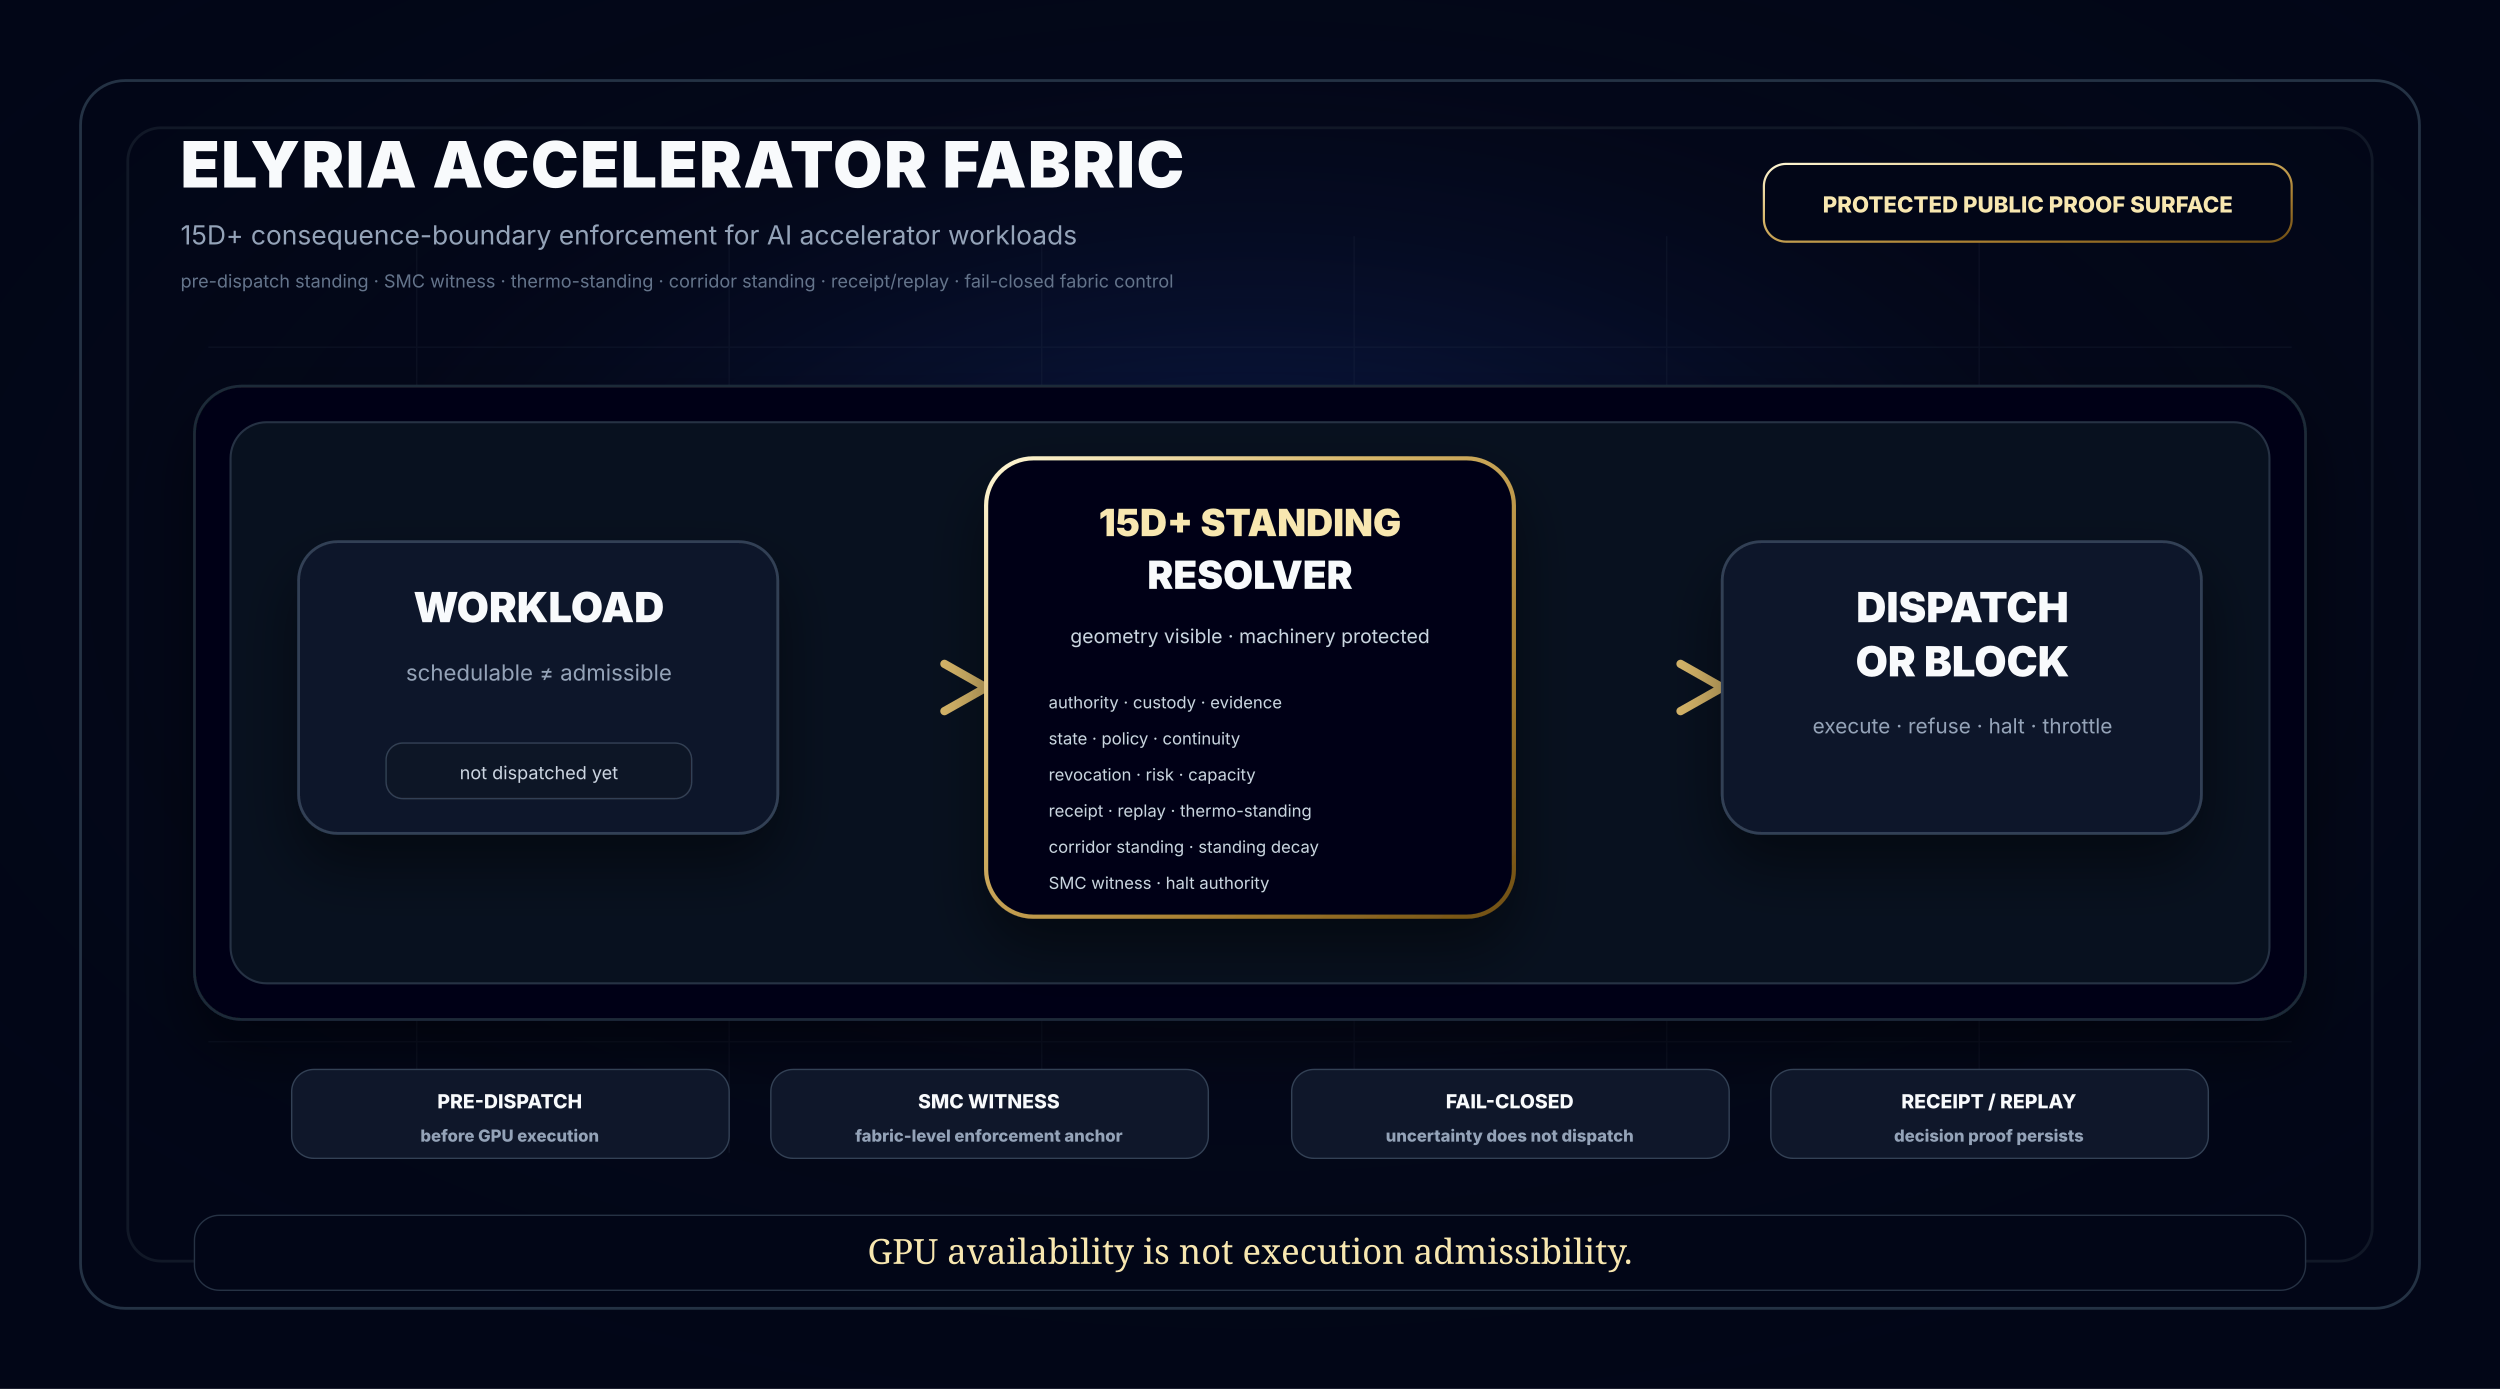
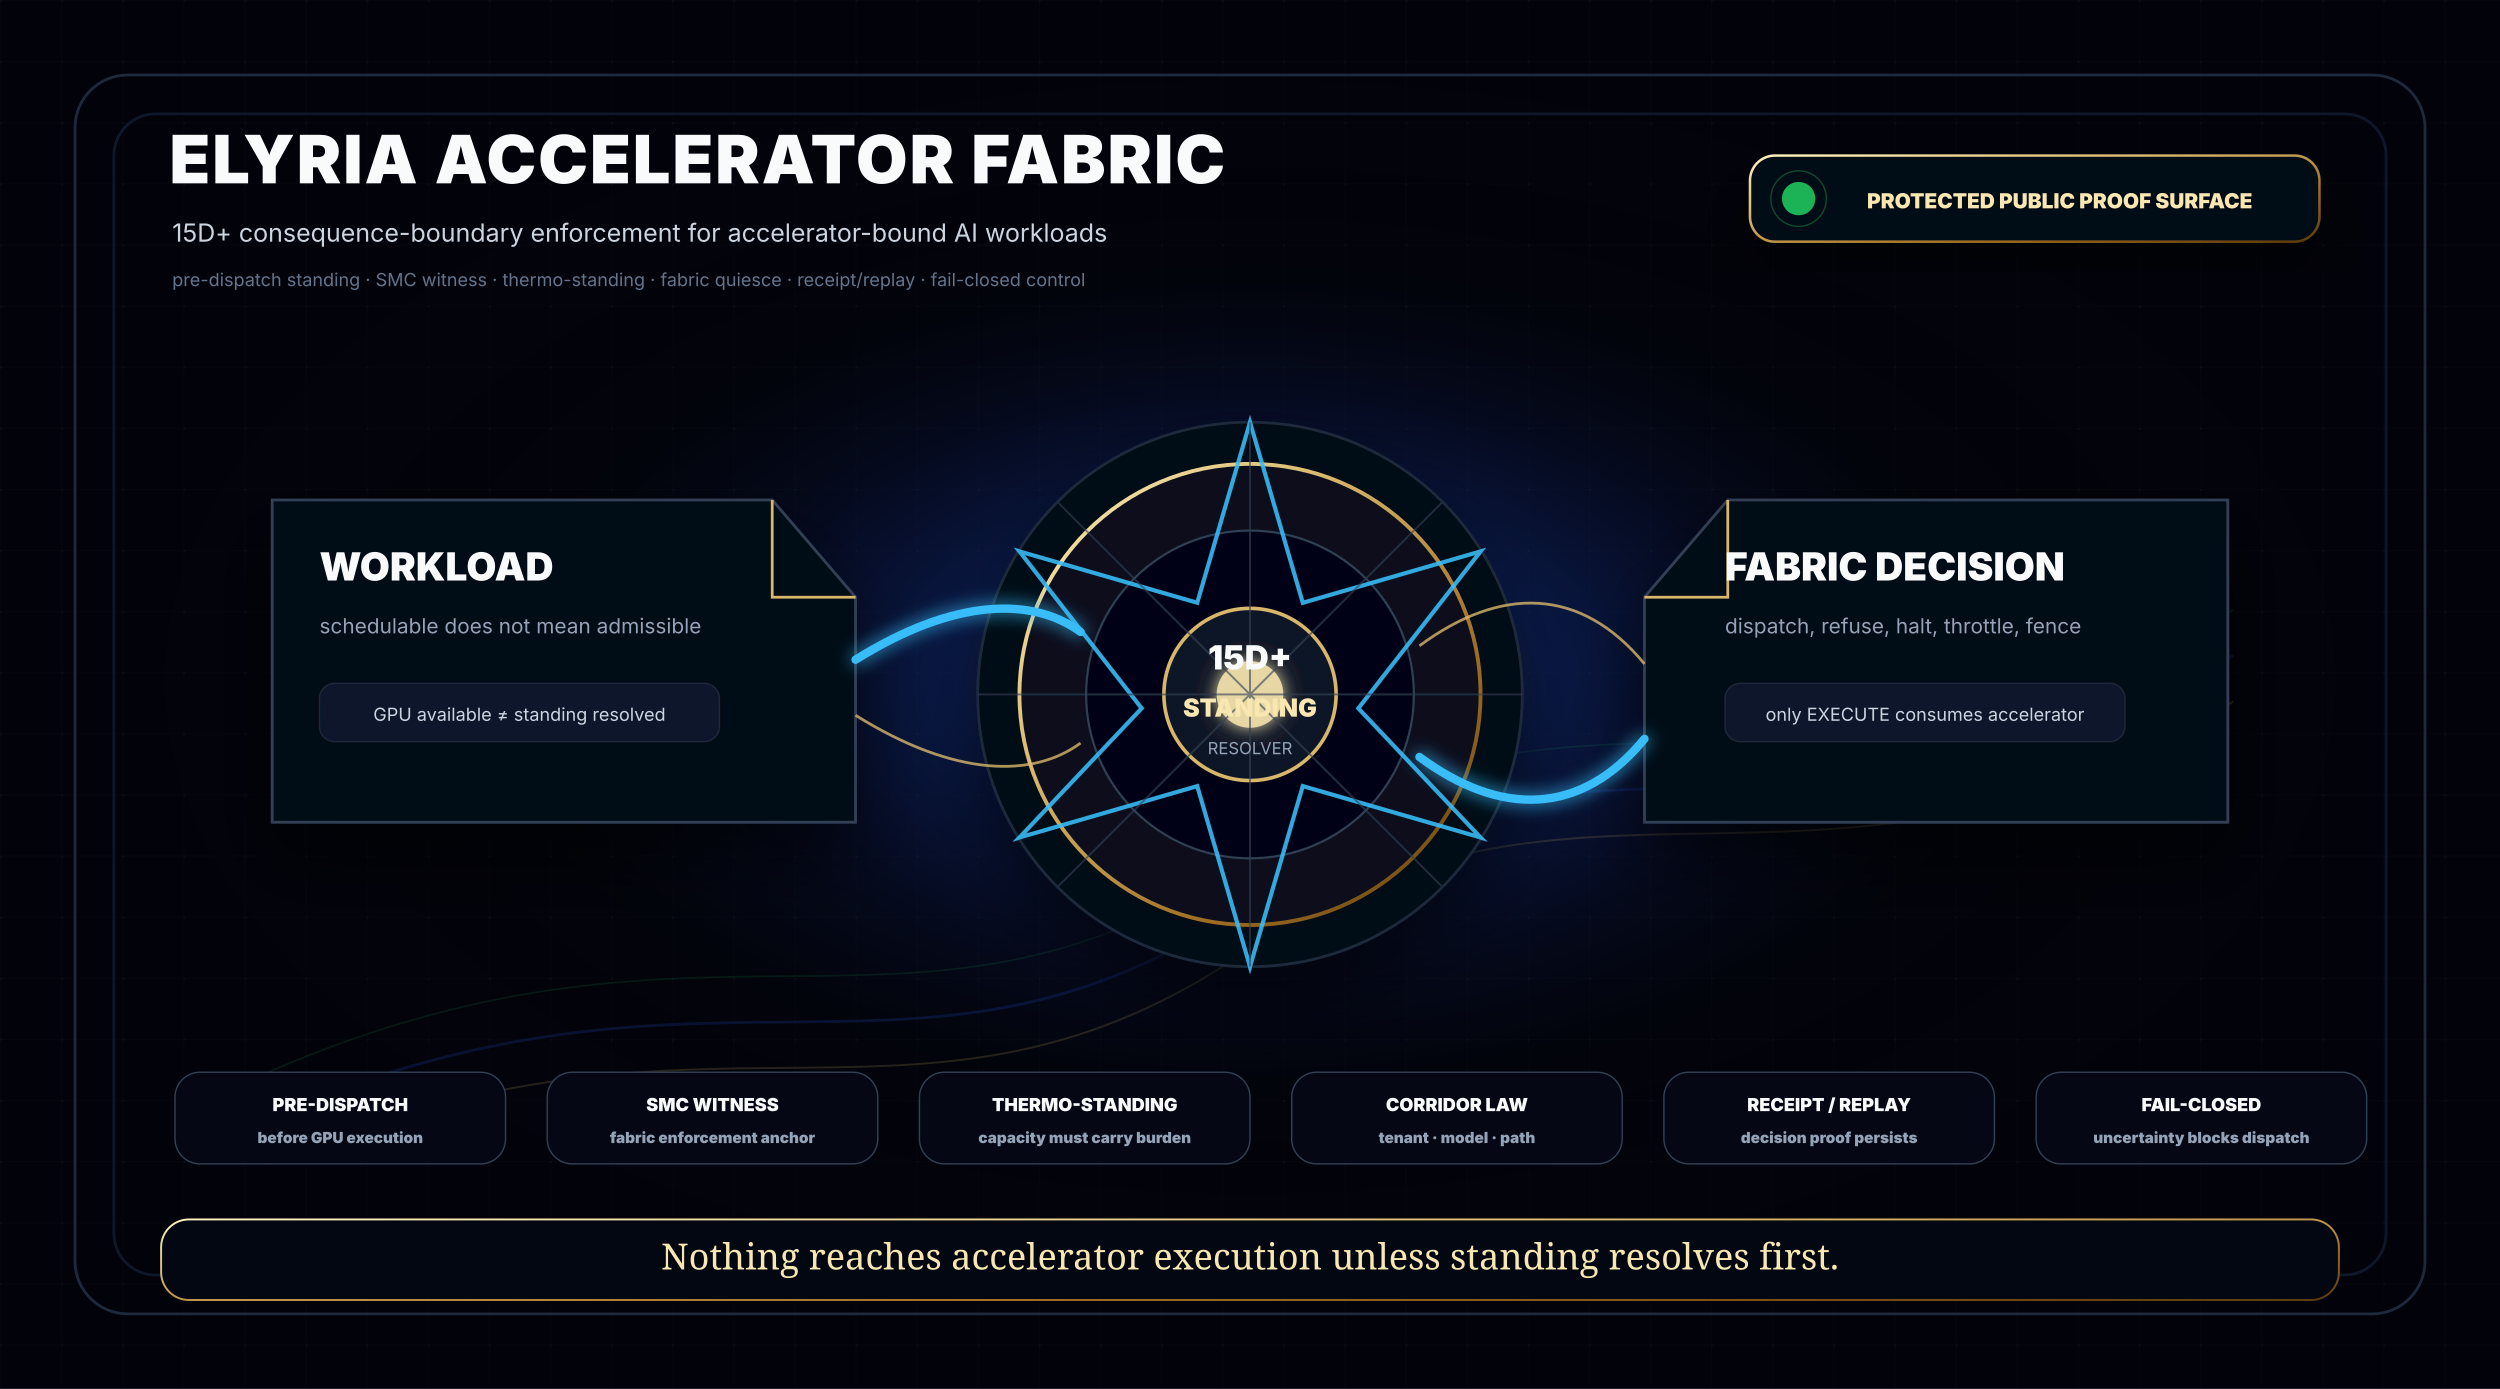
<svg xmlns="http://www.w3.org/2000/svg" width="1800" height="1000" viewBox="0 0 1800 1000" fill="none">
  <defs>
-     <linearGradient id="bg" x1="0" y1="0" x2="1800" y2="1000">
-       <stop offset="0" stop-color="#020617" />
-       <stop offset="0.45" stop-color="#07111f" />
-       <stop offset="1" stop-color="#111827" />
+     <linearGradient id="void" x1="0" y1="0" x2="1800" y2="1000">
+       <stop offset="0" stop-color="#02030a" />
+       <stop offset="0.42" stop-color="#050b18" />
+       <stop offset="1" stop-color="#101827" />
    </linearGradient>
-     <radialGradient id="spot" cx="50%" cy="42%" r="65%">
-       <stop offset="0" stop-color="#1d4ed8" stop-opacity="0.32" />
-       <stop offset="0.55" stop-color="#0f172a" stop-opacity="0.10" />
+     <radialGradient id="coreGlow" cx="50%" cy="49%" r="48%">
+       <stop offset="0" stop-color="#f6c85f" stop-opacity="0.42" />
+       <stop offset="0.24" stop-color="#1d4ed8" stop-opacity="0.30" />
+       <stop offset="0.62" stop-color="#020617" stop-opacity="0.08" />
      <stop offset="1" stop-color="#020617" stop-opacity="0" />
    </radialGradient>
    <linearGradient id="gold" x1="0" y1="0" x2="1" y2="1">
-       <stop offset="0" stop-color="#fff7d6" />
-       <stop offset="0.36" stop-color="#d8b76a" />
-       <stop offset="0.72" stop-color="#a67c2e" />
-       <stop offset="1" stop-color="#6f4e13" />
+       <stop offset="0" stop-color="#fff2bf" />
+       <stop offset="0.35" stop-color="#d8b76a" />
+       <stop offset="0.70" stop-color="#9f6d23" />
+       <stop offset="1" stop-color="#5b3b0b" />
    </linearGradient>
-     <linearGradient id="fabric" x1="220" y1="500" x2="1580" y2="500">
+     <linearGradient id="signal" x1="280" y1="500" x2="1520" y2="500">
      <stop offset="0" stop-color="#38bdf8" />
-       <stop offset="0.5" stop-color="#f8e7b0" />
+       <stop offset="0.33" stop-color="#818cf8" />
+       <stop offset="0.66" stop-color="#f8e7b0" />
      <stop offset="1" stop-color="#22c55e" />
    </linearGradient>
-     <filter id="shadow" x="-30%" y="-30%" width="160%" height="160%">
-       <feDropShadow dx="0" dy="22" stdDeviation="22" flood-color="#000000" flood-opacity="0.46" />
+     <filter id="shadow" x="-35%" y="-35%" width="170%" height="170%">
+       <feDropShadow dx="0" dy="26" stdDeviation="25" flood-color="#000000" flood-opacity="0.58" />
    </filter>
-     <filter id="glow" x="-40%" y="-40%" width="180%" height="180%">
-       <feGaussianBlur stdDeviation="8" result="blur" />
+     <filter id="softGlow" x="-50%" y="-50%" width="200%" height="200%">
+       <feGaussianBlur stdDeviation="6" result="blur" />
      <feMerge>
        <feMergeNode in="blur" />
        <feMergeNode in="SourceGraphic" />
      </feMerge>
    </filter>
+     <pattern id="microgrid" width="44" height="44" patternUnits="userSpaceOnUse">
+       <path d="M44 0H0V44" stroke="#1e293b" stroke-width="1" opacity="0.35" />
+       <circle cx="0" cy="0" r="1.6" fill="#334155" opacity="0.55" />
+     </pattern>
  </defs>
-   <rect width="1800" height="1000" fill="url(#bg)" />
-   <rect width="1800" height="1000" fill="url(#spot)" />
-   <rect x="58" y="58" width="1684" height="884" rx="32" stroke="#243244" stroke-width="2" />
-   <rect x="92" y="92" width="1616" height="816" rx="24" stroke="#111827" stroke-width="2" />
-   <g opacity="0.15" stroke="#334155" stroke-width="1">
-     <path d="M150 250H1650M150 375H1650M150 500H1650M150 625H1650M150 750H1650" />
-     <path d="M300 170V830M525 170V830M750 170V830M975 170V830M1200 170V830M1425 170V830" />
+   <rect width="1800" height="1000" fill="url(#void)" />
+   <rect width="1800" height="1000" fill="url(#coreGlow)" />
+   <rect width="1800" height="1000" fill="url(#microgrid)" opacity="0.26" />
+   <rect x="54" y="54" width="1692" height="892" rx="38" stroke="#1e293b" stroke-width="2" />
+   <rect x="82" y="82" width="1636" height="836" rx="30" stroke="#0f172a" stroke-width="2" />
+   <g opacity="0.52">
+     <path d="M193 805 C515 665, 665 812, 900 650 C1135 488, 1320 650, 1608 472" stroke="#1e40af" stroke-width="2" opacity="0.46" />
+     <path d="M193 838 C515 698, 665 845, 900 683 C1135 521, 1320 683, 1608 505" stroke="#d8b76a" stroke-width="1.4" opacity="0.32" />
+     <path d="M193 772 C515 632, 665 779, 900 617 C1135 455, 1320 617, 1608 439" stroke="#22c55e" stroke-width="1.2" opacity="0.22" />
  </g>
-   <text x="130" y="135" font-family="Inter, Arial, sans-serif" font-size="46" fill="#f8fafc" font-weight="900" letter-spacing="1.1">ELYRIA ACCELERATOR FABRIC</text>
-   <text x="130" y="176" font-family="Inter, Arial, sans-serif" font-size="19" fill="#94a3b8">15D+ consequence-boundary enforcement for AI accelerator workloads</text>
-   <text x="130" y="207" font-family="Inter, Arial, sans-serif" font-size="13" fill="#64748b">pre-dispatch standing · SMC witness · thermo-standing · corridor standing · receipt/replay · fail-closed fabric control</text>
-   <g transform="translate(1270 118)">
-     <rect width="380" height="56" rx="16" fill="#020617" stroke="url(#gold)" stroke-width="1.6" />
-     <text x="190" y="35" text-anchor="middle" font-family="Inter, Arial, sans-serif" font-size="16" fill="#f8e7b0" font-weight="800">PROTECTED PUBLIC PROOF SURFACE</text>
+   <text x="122" y="132" font-family="Inter, Arial, sans-serif" font-size="48" fill="#f8fafc" font-weight="900" letter-spacing="1.4">ELYRIA ACCELERATOR FABRIC</text>
+   <text x="124" y="174" font-family="Inter, Arial, sans-serif" font-size="18" fill="#cbd5e1">15D+ consequence-boundary enforcement for accelerator-bound AI workloads</text>
+   <text x="124" y="206" font-family="Inter, Arial, sans-serif" font-size="13" fill="#64748b">pre-dispatch standing · SMC witness · thermo-standing · fabric quiesce · receipt/replay · fail-closed control</text>
+   <g transform="translate(1260 112)" filter="url(#shadow)">
+     <rect width="410" height="62" rx="18" fill="#050814" stroke="url(#gold)" stroke-width="1.8" />
+     <circle cx="35" cy="31" r="12" fill="#22c55e" opacity="0.9" />
+     <circle cx="35" cy="31" r="20" stroke="#22c55e" stroke-width="1" opacity="0.36" />
+     <text x="223" y="38" text-anchor="middle" font-family="Inter, Arial, sans-serif" font-size="15" fill="#f8e7b0" font-weight="900">PROTECTED PUBLIC PROOF SURFACE</text>
  </g>
-   <rect x="140" y="278" width="1520" height="456" rx="34" fill="#020617" stroke="#1f2937" stroke-width="2" filter="url(#shadow)" />
-   <rect x="166" y="304" width="1468" height="404" rx="26" fill="#08111f" stroke="#263244" stroke-width="1.5" />
-   <g filter="url(#shadow)">
-     <rect x="215" y="390" width="345" height="210" rx="28" fill="#0f172a" stroke="#334155" stroke-width="2" />
-     <text x="388" y="448" text-anchor="middle" font-family="Inter, Arial, sans-serif" font-size="30" fill="#f8fafc" font-weight="900">WORKLOAD</text>
-     <text x="388" y="490" text-anchor="middle" font-family="Inter, Arial, sans-serif" font-size="16" fill="#94a3b8">schedulable ≠ admissible</text>
-     <rect x="278" y="535" width="220" height="40" rx="12" fill="#111827" stroke="#334155" />
-     <text x="388" y="561" text-anchor="middle" font-family="Inter, Arial, sans-serif" font-size="13" fill="#cbd5e1">not dispatched yet</text>
+   <g transform="translate(900 500)" filter="url(#shadow)">
+     <circle r="196" fill="#030712" stroke="#1e293b" stroke-width="2" />
+     <circle r="166" fill="#07111f" stroke="url(#gold)" stroke-width="2.8" />
+     <circle r="118" fill="#020617" stroke="#334155" stroke-width="1.5" />
+     <circle r="62" fill="#111827" stroke="#d8b76a" stroke-width="2.6" />
+     <circle r="24" fill="#f8e7b0" opacity="0.92" filter="url(#softGlow)" />
+     <path d="M0 -196 L38 -66 L166 -103 L78 10 L166 103 L38 66 L0 196 L-38 66 L-166 103 L-78 10 L-166 -103 L-38 -66 Z" stroke="url(#signal)" stroke-width="3" fill="none" opacity="0.88" />
+     <path d="M-138 -138 L138 138 M138 -138 L-138 138 M0 -196 V196 M-196 0 H196" stroke="#334155" stroke-width="1.4" opacity="0.62" />
+     <text y="-18" text-anchor="middle" font-family="Inter, Arial, sans-serif" font-size="24" fill="#f8fafc" font-weight="900">15D+</text>
+     <text y="16" text-anchor="middle" font-family="Inter, Arial, sans-serif" font-size="18" fill="#f8e7b0" font-weight="900">STANDING</text>
+     <text y="43" text-anchor="middle" font-family="Inter, Arial, sans-serif" font-size="12" fill="#94a3b8">RESOLVER</text>
  </g>
-   <path d="M560 495H710" stroke="url(#fabric)" stroke-width="7" stroke-linecap="round" filter="url(#glow)" />
-   <path d="M1090 495H1240" stroke="url(#fabric)" stroke-width="7" stroke-linecap="round" filter="url(#glow)" />
-   <path d="M680 478L710 495L680 512" stroke="#d8b76a" stroke-width="6" stroke-linecap="round" stroke-linejoin="round" />
-   <path d="M1210 478L1240 495L1210 512" stroke="#d8b76a" stroke-width="6" stroke-linecap="round" stroke-linejoin="round" />
-   <g filter="url(#shadow)">
-     <rect x="710" y="330" width="380" height="330" rx="34" fill="#020617" stroke="url(#gold)" stroke-width="3" />
-     <text x="900" y="386" text-anchor="middle" font-family="Inter, Arial, sans-serif" font-size="27" fill="#f8e7b0" font-weight="900">15D+ STANDING</text>
-     <text x="900" y="424" text-anchor="middle" font-family="Inter, Arial, sans-serif" font-size="28" fill="#f8fafc" font-weight="900">RESOLVER</text>
-     <text x="900" y="463" text-anchor="middle" font-family="Inter, Arial, sans-serif" font-size="14" fill="#cbd5e1">geometry visible · machinery protected</text>
-     <g font-family="Inter, Arial, sans-serif" font-size="12" fill="#cbd5e1">
-       <text x="755" y="510">authority · custody · evidence</text>
-       <text x="755" y="536">state · policy · continuity</text>
-       <text x="755" y="562">revocation · risk · capacity</text>
-       <text x="755" y="588">receipt · replay · thermo-standing</text>
-       <text x="755" y="614">corridor standing · standing decay</text>
-       <text x="755" y="640">SMC witness · halt authority</text>
-     </g>
+   <g transform="translate(196 360)" filter="url(#shadow)">
+     <path d="M0 0 H360 L420 70 V232 H0 Z" fill="#050814" stroke="#334155" stroke-width="2" />
+     <path d="M360 0 V70 H420" stroke="#d8b76a" stroke-width="2" />
+     <text x="34" y="58" font-family="Inter, Arial, sans-serif" font-size="28" fill="#f8fafc" font-weight="900">WORKLOAD</text>
+     <text x="34" y="96" font-family="Inter, Arial, sans-serif" font-size="15" fill="#94a3b8">schedulable does not mean admissible</text>
+     <rect x="34" y="132" width="288" height="42" rx="11" fill="#0f172a" stroke="#1e293b" />
+     <text x="178" y="159" text-anchor="middle" font-family="Inter, Arial, sans-serif" font-size="13" fill="#cbd5e1">GPU available ≠ standing resolved</text>
  </g>
-   <g filter="url(#shadow)">
-     <rect x="1240" y="390" width="345" height="210" rx="28" fill="#0f172a" stroke="#334155" stroke-width="2" />
-     <text x="1413" y="448" text-anchor="middle" font-family="Inter, Arial, sans-serif" font-size="30" fill="#f8fafc" font-weight="900">DISPATCH</text>
-     <text x="1413" y="487" text-anchor="middle" font-family="Inter, Arial, sans-serif" font-size="30" fill="#f8fafc" font-weight="900">OR BLOCK</text>
-     <text x="1413" y="528" text-anchor="middle" font-family="Inter, Arial, sans-serif" font-size="15" fill="#94a3b8">execute · refuse · halt · throttle</text>
+   <g transform="translate(1184 360)" filter="url(#shadow)">
+     <path d="M0 70 L60 0 H420 V232 H0 Z" fill="#050814" stroke="#334155" stroke-width="2" />
+     <path d="M0 70 H60 V0" stroke="#d8b76a" stroke-width="2" />
+     <text x="58" y="58" font-family="Inter, Arial, sans-serif" font-size="28" fill="#f8fafc" font-weight="900">FABRIC DECISION</text>
+     <text x="58" y="96" font-family="Inter, Arial, sans-serif" font-size="15" fill="#94a3b8">dispatch, refuse, halt, throttle, fence</text>
+     <rect x="58" y="132" width="288" height="42" rx="11" fill="#0f172a" stroke="#1e293b" />
+     <text x="202" y="159" text-anchor="middle" font-family="Inter, Arial, sans-serif" font-size="13" fill="#cbd5e1">only EXECUTE consumes accelerator</text>
  </g>
-   <g font-family="Inter, Arial, sans-serif" font-size="14" font-weight="800">
-     <rect x="210" y="770" width="315" height="64" rx="16" fill="#0f172a" stroke="#334155" />
-     <text x="367" y="798" text-anchor="middle" fill="#f8fafc">PRE-DISPATCH</text>
-     <text x="367" y="822" text-anchor="middle" fill="#94a3b8" font-size="12">before GPU execution</text>
-     <rect x="555" y="770" width="315" height="64" rx="16" fill="#0f172a" stroke="#334155" />
-     <text x="712" y="798" text-anchor="middle" fill="#f8fafc">SMC WITNESS</text>
-     <text x="712" y="822" text-anchor="middle" fill="#94a3b8" font-size="12">fabric-level enforcement anchor</text>
-     <rect x="930" y="770" width="315" height="64" rx="16" fill="#0f172a" stroke="#334155" />
-     <text x="1087" y="798" text-anchor="middle" fill="#f8fafc">FAIL-CLOSED</text>
-     <text x="1087" y="822" text-anchor="middle" fill="#94a3b8" font-size="12">uncertainty does not dispatch</text>
-     <rect x="1275" y="770" width="315" height="64" rx="16" fill="#0f172a" stroke="#334155" />
-     <text x="1432" y="798" text-anchor="middle" fill="#f8fafc">RECEIPT / REPLAY</text>
-     <text x="1432" y="822" text-anchor="middle" fill="#94a3b8" font-size="12">decision proof persists</text>
+   <g stroke="url(#signal)" stroke-width="6" stroke-linecap="round" filter="url(#softGlow)">
+     <path d="M616 475 C688 430, 744 430, 778 455" />
+     <path d="M1022 545 C1080 588, 1138 588, 1184 532" />
  </g>
-   <rect x="140" y="875" width="1520" height="54" rx="18" fill="#020617" stroke="#263244" />
-   <text x="900" y="910" text-anchor="middle" font-family="Georgia, serif" font-size="25" fill="#f8e7b0">GPU availability is not execution admissibility.</text>
+   <g stroke="#d8b76a" stroke-width="2" opacity="0.8">
+     <path d="M616 515 C688 560, 744 560, 778 535" />
+     <path d="M1022 465 C1080 422, 1138 422, 1184 478" />
+   </g>
+   <g font-family="Inter, Arial, sans-serif" font-size="13" font-weight="900">
+     <rect x="126" y="772" width="238" height="66" rx="18" fill="#050814" stroke="#334155" />
+     <text x="245" y="800" text-anchor="middle" fill="#f8fafc">PRE-DISPATCH</text>
+     <text x="245" y="823" text-anchor="middle" fill="#94a3b8" font-size="11">before GPU execution</text>
+     <rect x="394" y="772" width="238" height="66" rx="18" fill="#050814" stroke="#334155" />
+     <text x="513" y="800" text-anchor="middle" fill="#f8fafc">SMC WITNESS</text>
+     <text x="513" y="823" text-anchor="middle" fill="#94a3b8" font-size="11">fabric enforcement anchor</text>
+     <rect x="662" y="772" width="238" height="66" rx="18" fill="#050814" stroke="#334155" />
+     <text x="781" y="800" text-anchor="middle" fill="#f8fafc">THERMO-STANDING</text>
+     <text x="781" y="823" text-anchor="middle" fill="#94a3b8" font-size="11">capacity must carry burden</text>
+     <rect x="930" y="772" width="238" height="66" rx="18" fill="#050814" stroke="#334155" />
+     <text x="1049" y="800" text-anchor="middle" fill="#f8fafc">CORRIDOR LAW</text>
+     <text x="1049" y="823" text-anchor="middle" fill="#94a3b8" font-size="11">tenant · model · path</text>
+     <rect x="1198" y="772" width="238" height="66" rx="18" fill="#050814" stroke="#334155" />
+     <text x="1317" y="800" text-anchor="middle" fill="#f8fafc">RECEIPT / REPLAY</text>
+     <text x="1317" y="823" text-anchor="middle" fill="#94a3b8" font-size="11">decision proof persists</text>
+     <rect x="1466" y="772" width="238" height="66" rx="18" fill="#050814" stroke="#334155" />
+     <text x="1585" y="800" text-anchor="middle" fill="#f8fafc">FAIL-CLOSED</text>
+     <text x="1585" y="823" text-anchor="middle" fill="#94a3b8" font-size="11">uncertainty blocks dispatch</text>
+   </g>
+   <rect x="116" y="878" width="1568" height="58" rx="20" fill="#030712" stroke="url(#gold)" stroke-width="1.4" />
+   <text x="900" y="914" text-anchor="middle" font-family="Georgia, serif" font-size="26" fill="#f8e7b0">Nothing reaches accelerator execution unless standing resolves first.</text>
</svg>
